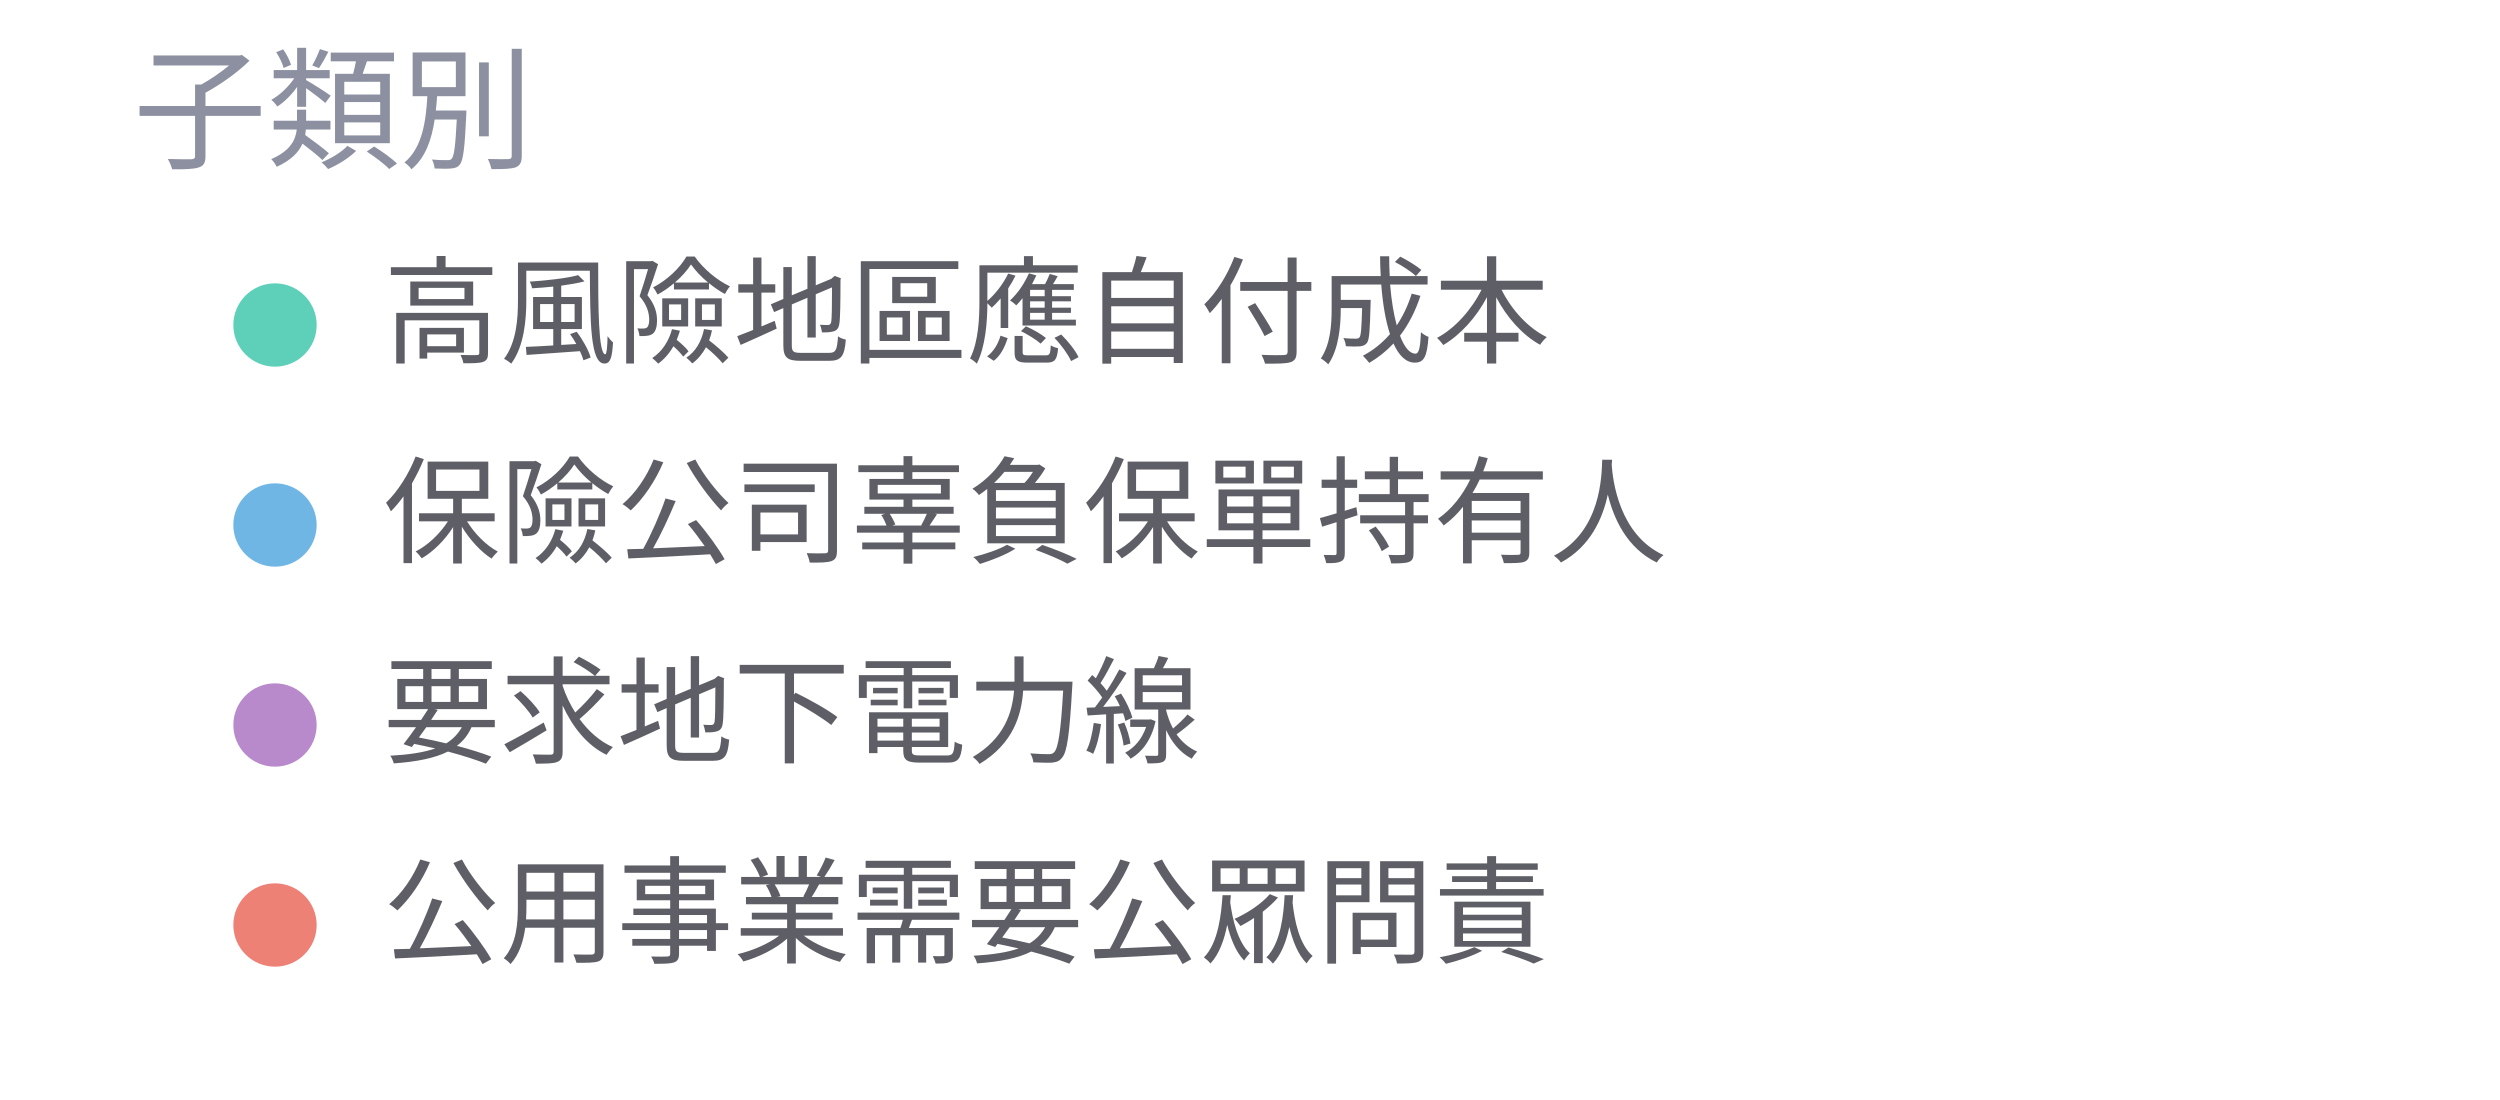
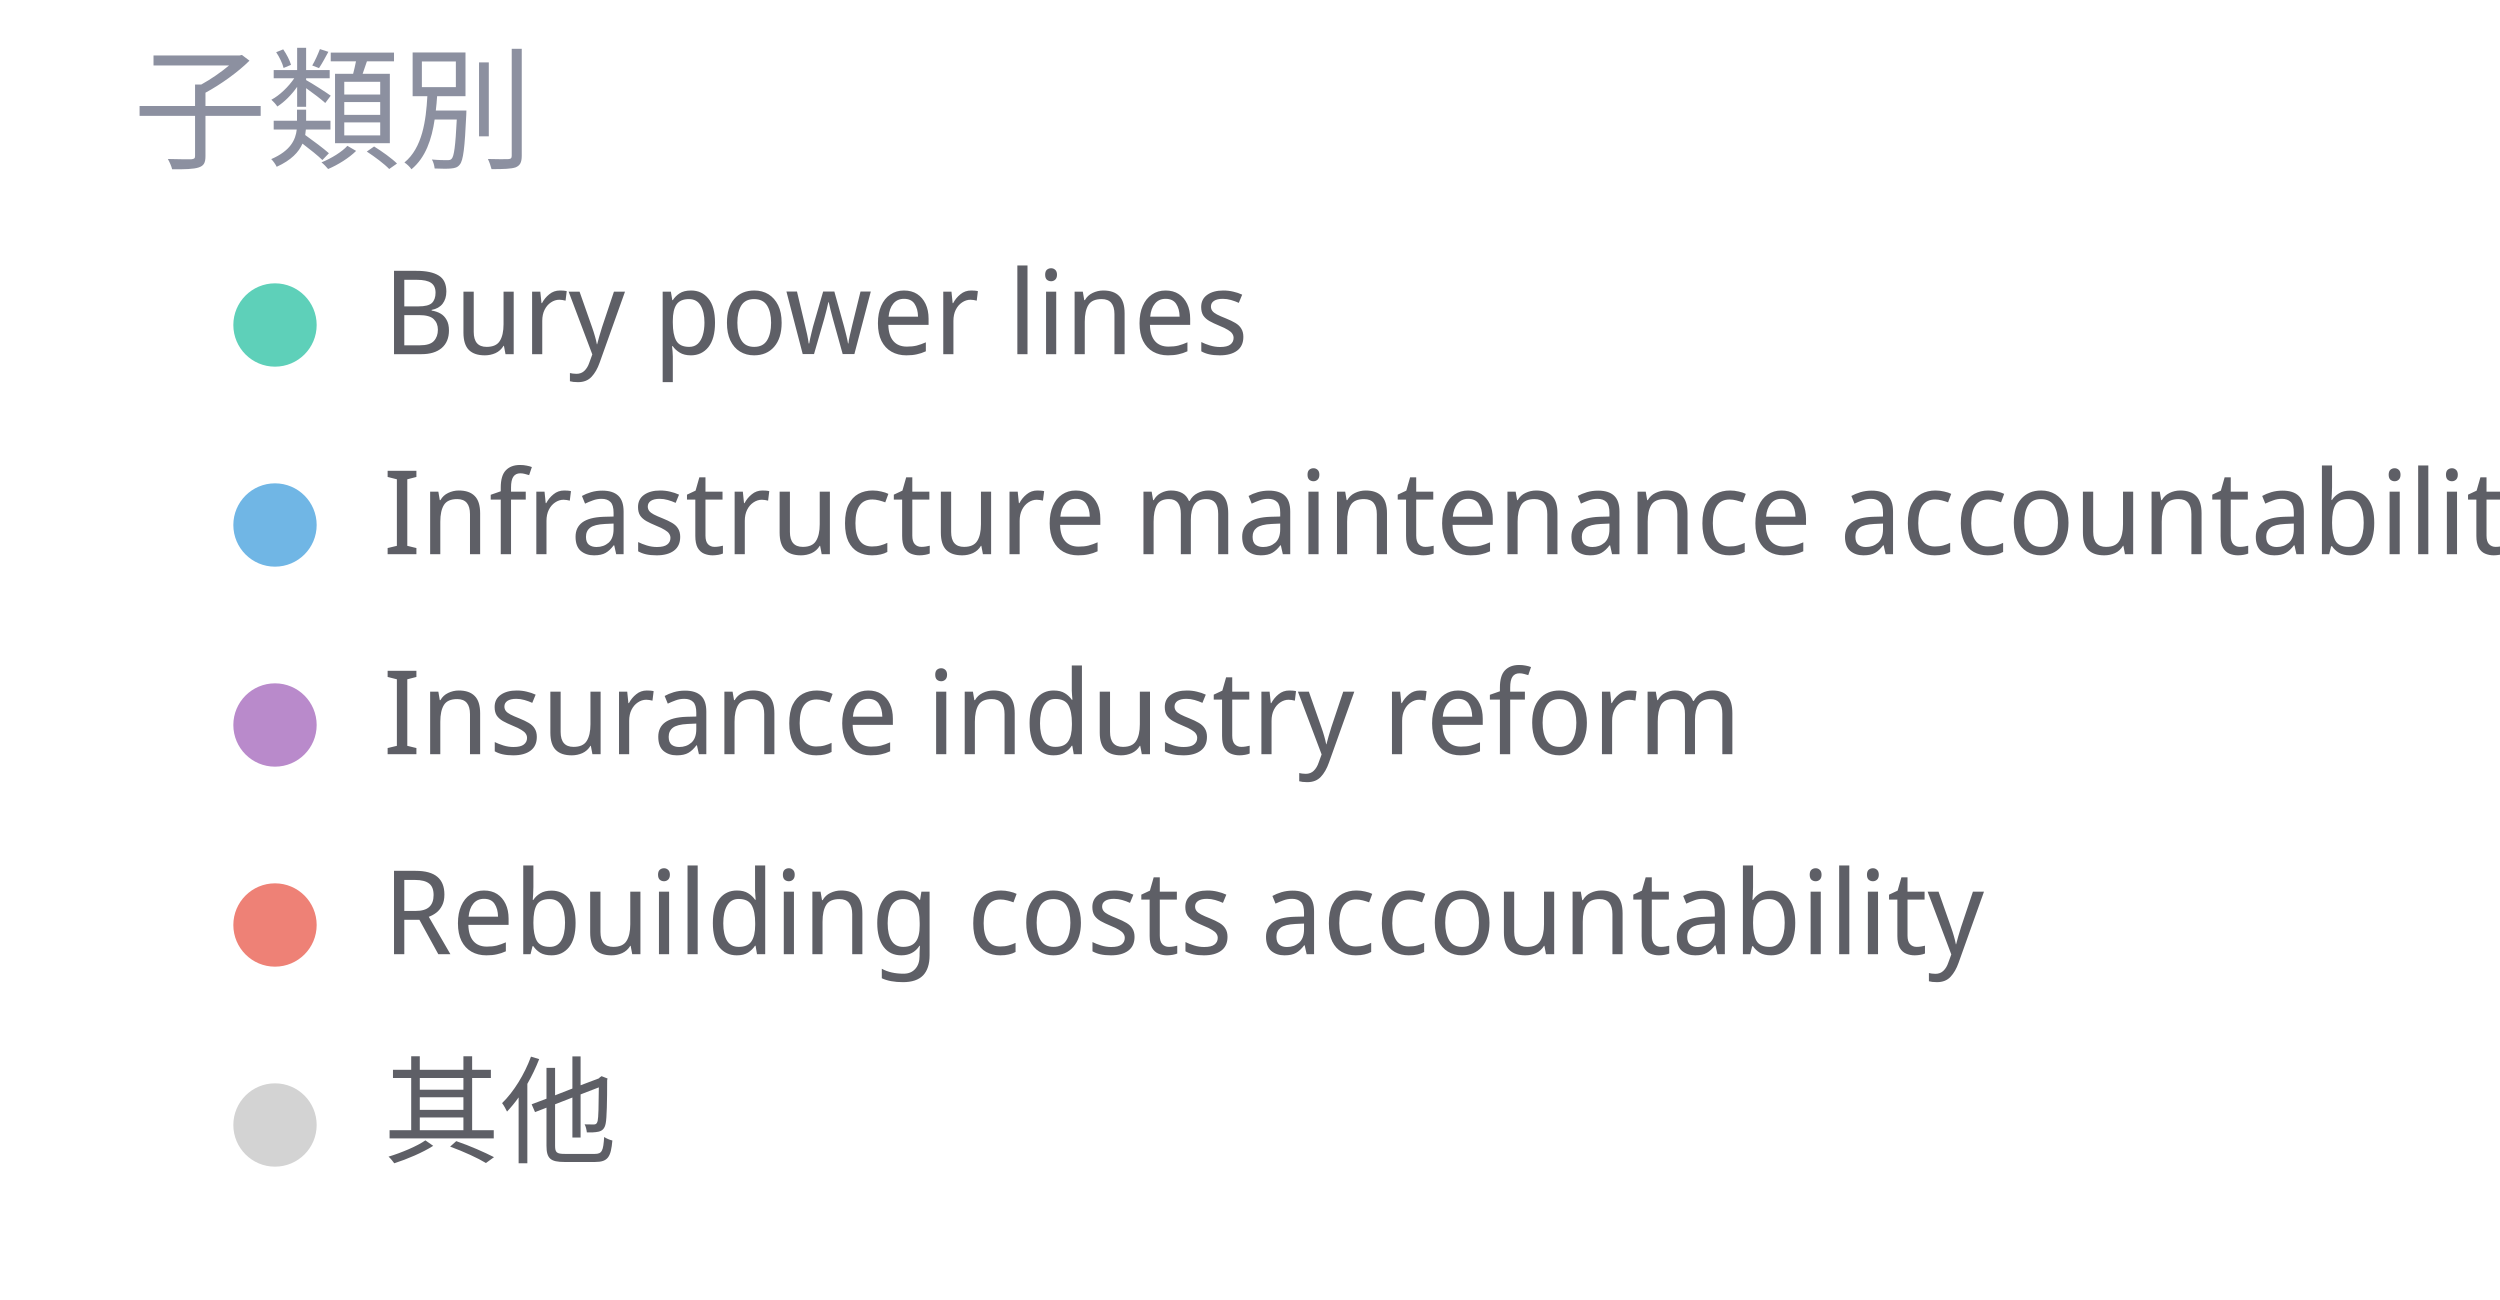
- <svg xmlns="http://www.w3.org/2000/svg" width="300" height="132" viewBox="0 0 300 132" preserveAspectRatio="xMidYMid meet">
+ <svg xmlns="http://www.w3.org/2000/svg" width="300" height="156" viewBox="0 0 300 156" preserveAspectRatio="xMidYMid meet">
  <text x="16" y="19" font-family="Noto Sans Display" font-size="16" font-weight="400" fill="#8c90a0">子類別</text>
  <circle cx="33" cy="39" r="5" fill="#5ed0b9" fill-opacity="1.0" stroke="none" stroke-width="0.5" />
-   <text fill="#5e5f66" x="46" y="42.5" font-family="Noto Sans Display" font-size="14">高風險地區應自付成本</text>
+   <text fill="#5e5f66" x="46" y="42.5" font-family="Noto Sans Display" font-size="14">Bury power lines</text>
  <circle cx="33" cy="63" r="5" fill="#70b6e5" fill-opacity="1.0" stroke="none" stroke-width="0.5" />
-   <text fill="#5e5f66" x="46" y="66.5" font-family="Noto Sans Display" font-size="14">保險公司辜負保單持有人</text>
+   <text fill="#5e5f66" x="46" y="66.5" font-family="Noto Sans Display" font-size="14">Infrastructure maintenance accountability</text>
  <circle cx="33" cy="87" r="5" fill="#b98acb" fill-opacity="1.0" stroke="none" stroke-width="0.5" />
-   <text fill="#5e5f66" x="46" y="90.5" font-family="Noto Sans Display" font-size="14">要求地下電力線</text>
+   <text fill="#5e5f66" x="46" y="90.5" font-family="Noto Sans Display" font-size="14">Insurance industry reform</text>
  <circle cx="33" cy="111" r="5" fill="#ee8176" fill-opacity="1.0" stroke="none" stroke-width="0.5" />
-   <text fill="#5e5f66" x="46" y="114.5" font-family="Noto Sans Display" font-size="14">公用事業需要公眾問責</text>
+   <text fill="#5e5f66" x="46" y="114.5" font-family="Noto Sans Display" font-size="14">Rebuilding costs accountability</text>
+   <circle cx="33" cy="135" r="5" fill="lightgray" fill-opacity="1.0" stroke="none" stroke-width="0.5" />
+   <text fill="#5e5f66" x="46" y="138.5" font-family="Noto Sans Display" font-size="14">其他</text>
</svg>
